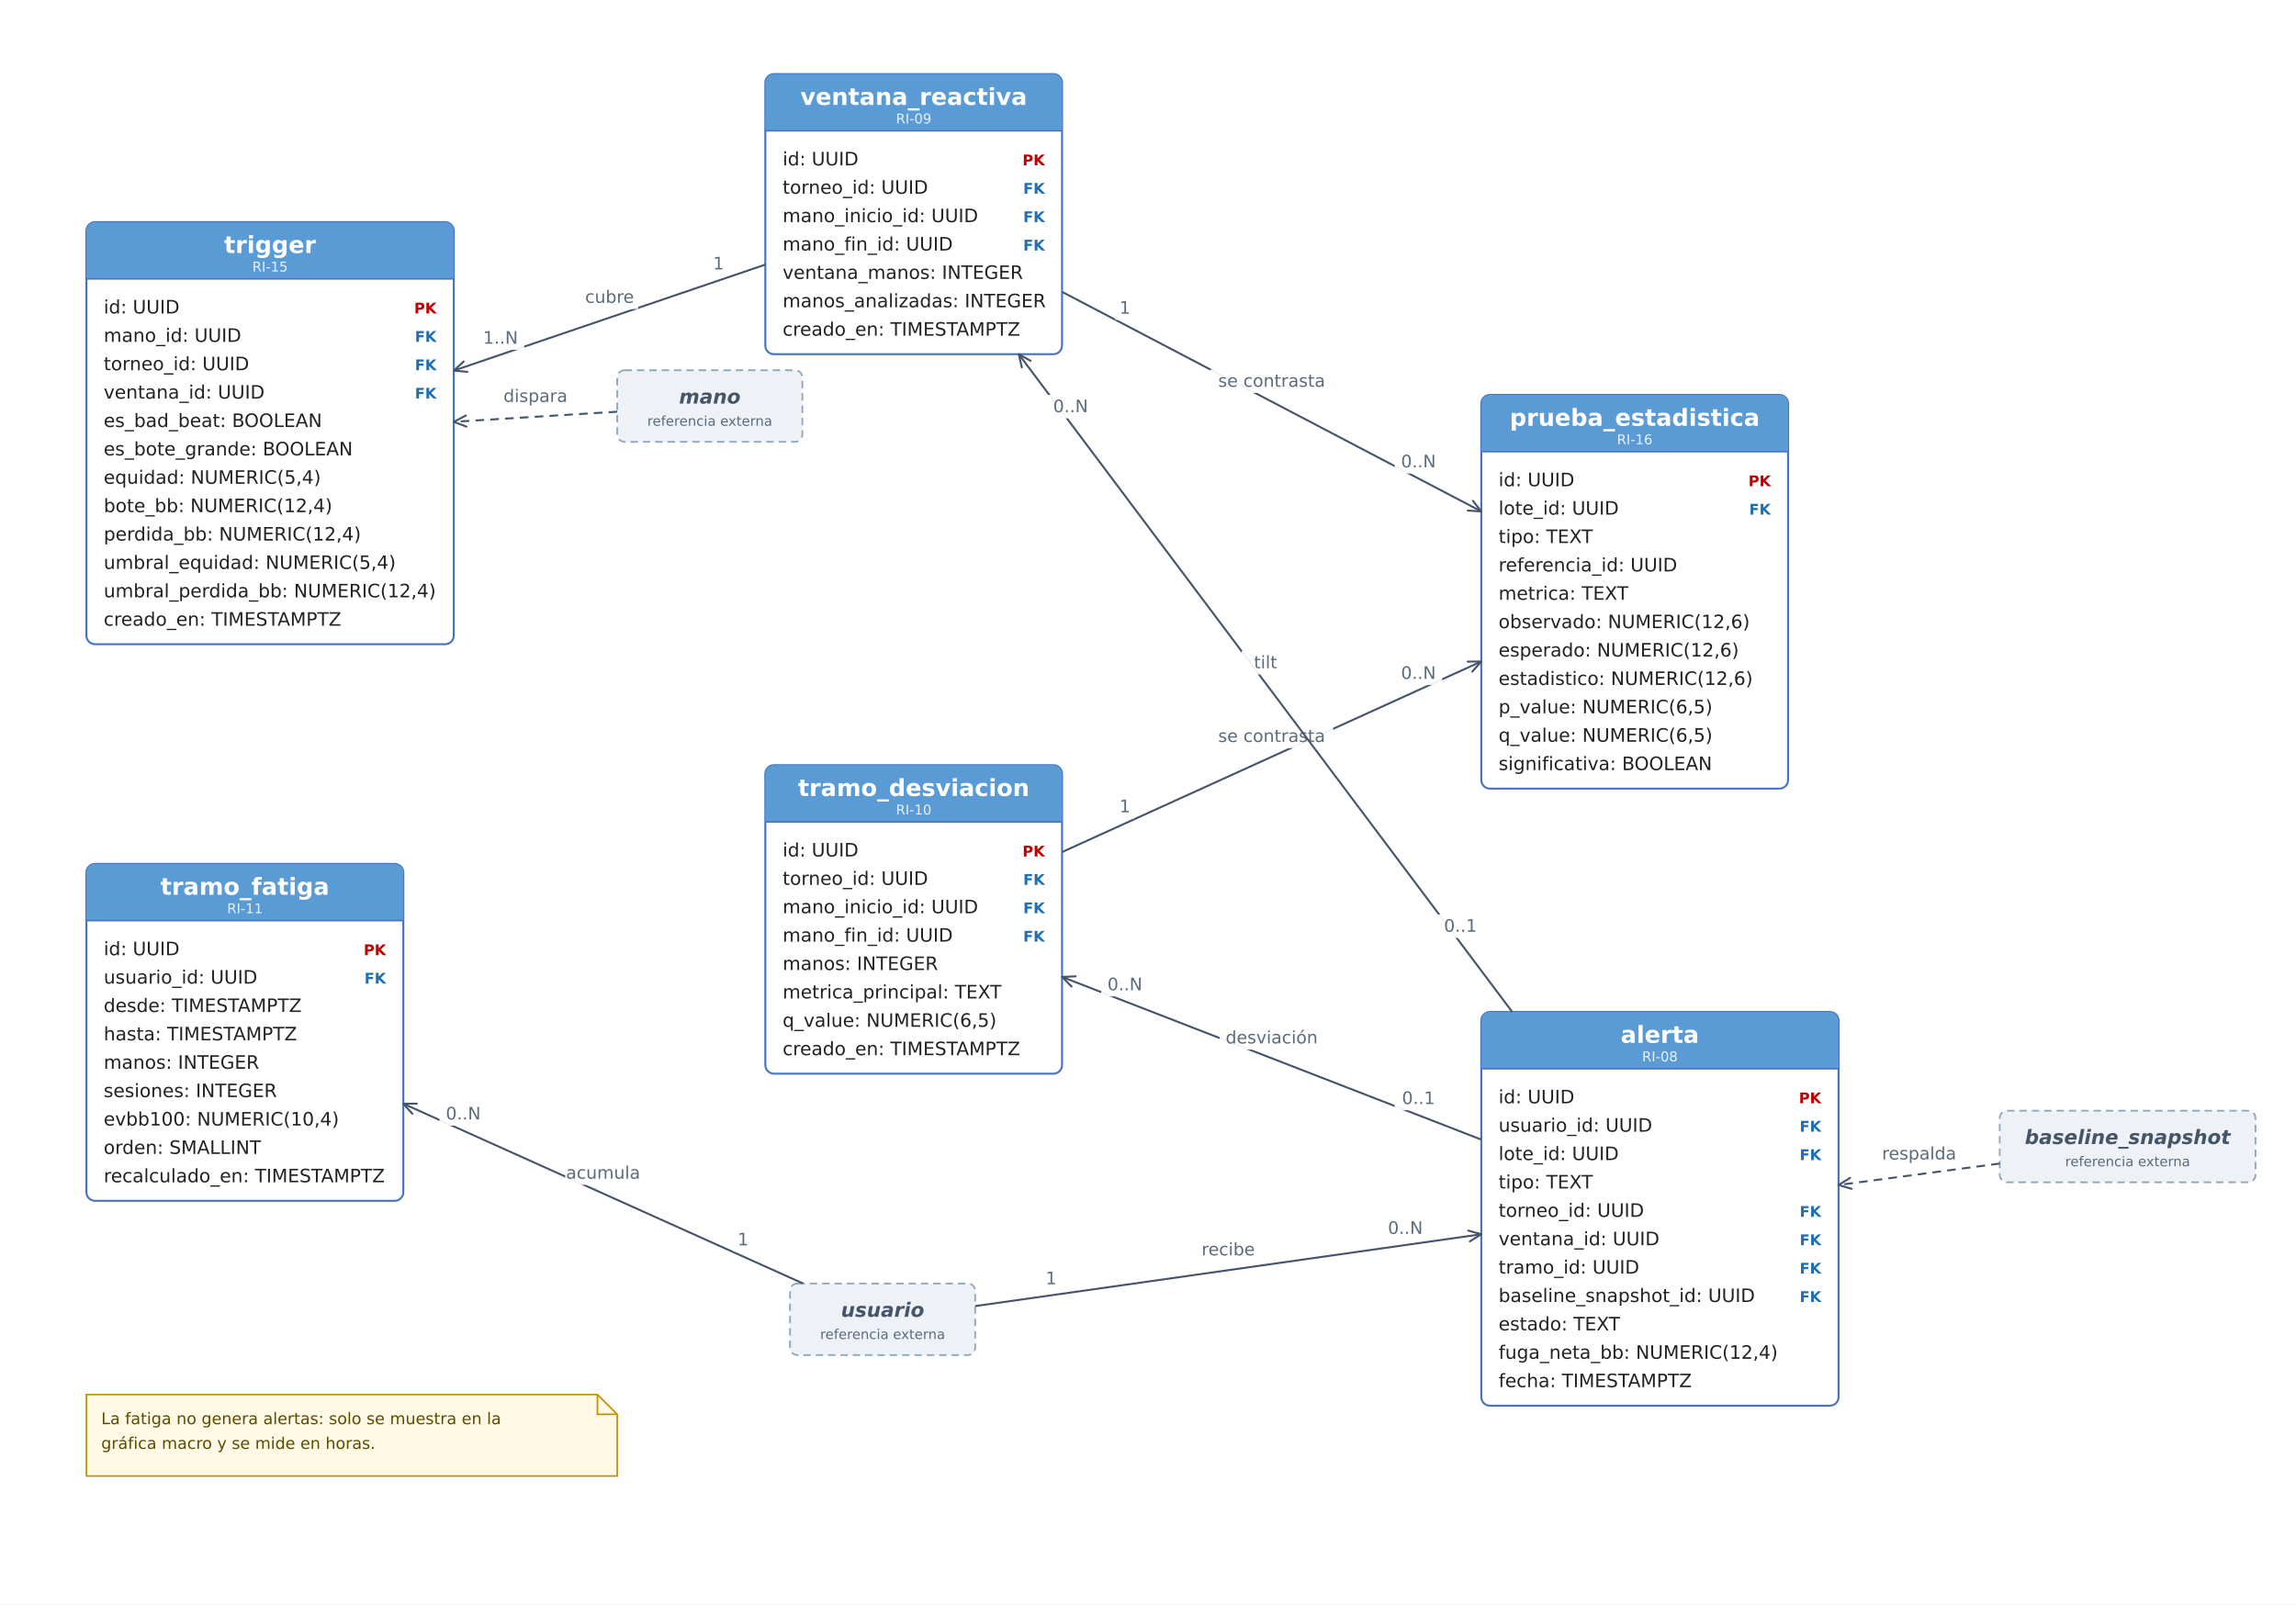
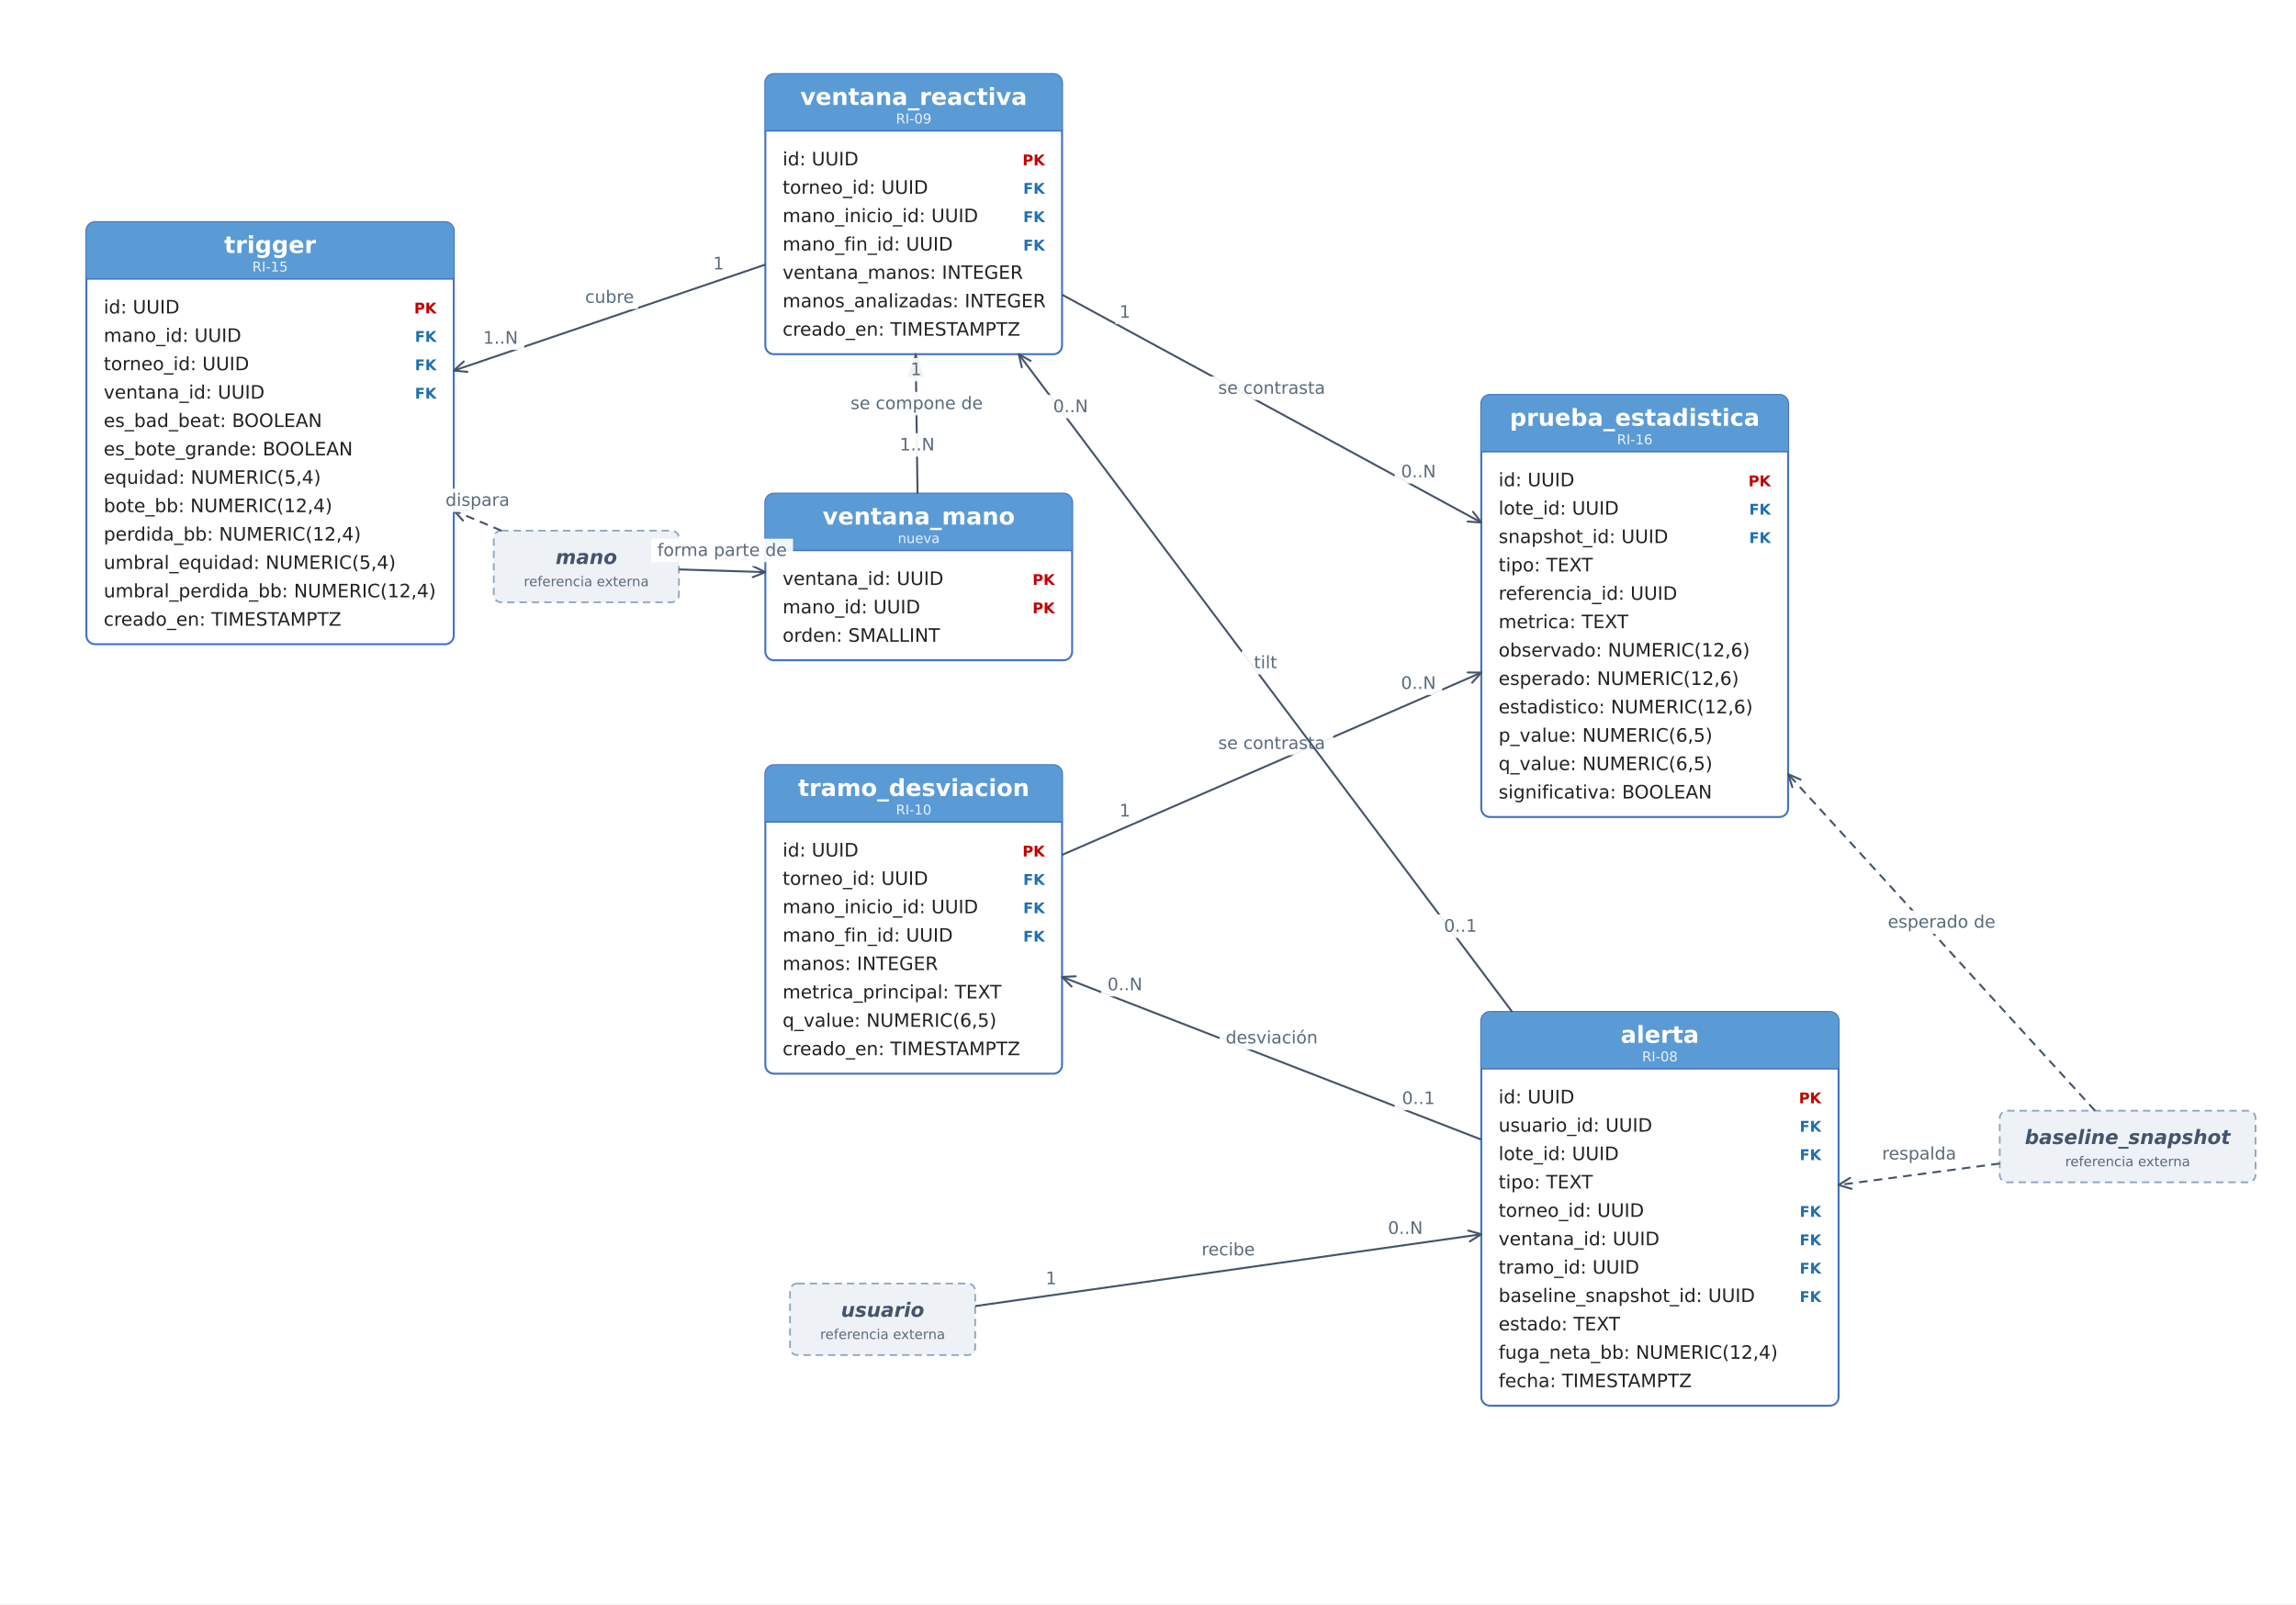
<svg xmlns="http://www.w3.org/2000/svg" width="1860" height="1300" viewBox="0 0 1860 1300">
  <rect width="1860" height="1300" fill="#FFFFFF" />
  <g>
    <rect x="620" y="60" width="240.375" height="227" rx="7" fill="#FFFFFF" stroke="#4472C4" stroke-width="1.6" />
    <rect x="620" y="60" width="240.375" height="46" rx="7" fill="#5B9BD5" />
    <rect x="620" y="99" width="240.375" height="7" fill="#5B9BD5" />
    <text x="740.2" y="85.0" font-family="DejaVu Sans" font-size="19" fill="#FFFFFF" font-weight="bold" text-anchor="middle">ventana_reactiva</text>
    <text x="740.2" y="100.0" font-family="DejaVu Sans" font-size="11" fill="#E8F1FA" text-anchor="middle">RI-09</text>
    <line x1="620" y1="106" x2="860.375" y2="106" stroke="#4472C4" stroke-width="1.2" />
    <text x="634.0" y="134.0" font-family="DejaVu Sans" font-size="15" fill="#222222" text-anchor="start">id: UUID</text>
    <text x="846.4" y="134.0" font-family="DejaVu Sans" font-size="12" fill="#C00000" font-weight="bold" text-anchor="end">PK</text>
    <text x="634.0" y="157.0" font-family="DejaVu Sans" font-size="15" fill="#222222" text-anchor="start">torneo_id: UUID</text>
    <text x="846.4" y="157.0" font-family="DejaVu Sans" font-size="12" fill="#1F6FB2" font-weight="bold" text-anchor="end">FK</text>
    <text x="634.0" y="180.0" font-family="DejaVu Sans" font-size="15" fill="#222222" text-anchor="start">mano_inicio_id: UUID</text>
    <text x="846.4" y="180.0" font-family="DejaVu Sans" font-size="12" fill="#1F6FB2" font-weight="bold" text-anchor="end">FK</text>
    <text x="634.0" y="203.0" font-family="DejaVu Sans" font-size="15" fill="#222222" text-anchor="start">mano_fin_id: UUID</text>
    <text x="846.4" y="203.0" font-family="DejaVu Sans" font-size="12" fill="#1F6FB2" font-weight="bold" text-anchor="end">FK</text>
    <text x="634.0" y="226.0" font-family="DejaVu Sans" font-size="15" fill="#222222" text-anchor="start">ventana_manos: INTEGER</text>
    <text x="634.0" y="249.0" font-family="DejaVu Sans" font-size="15" fill="#222222" text-anchor="start">manos_analizadas: INTEGER</text>
    <text x="634.0" y="272.0" font-family="DejaVu Sans" font-size="15" fill="#222222" text-anchor="start">creado_en: TIMESTAMPTZ</text>
+   </g>
+   <g>
+     <rect x="620" y="400" width="248.55" height="135" rx="7" fill="#FFFFFF" stroke="#4472C4" stroke-width="1.6" />
+     <rect x="620" y="400" width="248.55" height="46" rx="7" fill="#5B9BD5" />
+     <rect x="620" y="439" width="248.55" height="7" fill="#5B9BD5" />
+     <text x="744.3" y="425.0" font-family="DejaVu Sans" font-size="19" fill="#FFFFFF" font-weight="bold" text-anchor="middle">ventana_mano</text>
+     <text x="744.3" y="440.0" font-family="DejaVu Sans" font-size="11" fill="#E8F1FA" text-anchor="middle">nueva</text>
+     <line x1="620" y1="446" x2="868.55" y2="446" stroke="#4472C4" stroke-width="1.2" />
+     <text x="634.0" y="474.0" font-family="DejaVu Sans" font-size="15" fill="#222222" text-anchor="start">ventana_id: UUID</text>
+     <text x="854.5" y="474.0" font-family="DejaVu Sans" font-size="12" fill="#C00000" font-weight="bold" text-anchor="end">PK</text>
+     <text x="634.0" y="497.0" font-family="DejaVu Sans" font-size="15" fill="#222222" text-anchor="start">mano_id: UUID</text>
+     <text x="854.5" y="497.0" font-family="DejaVu Sans" font-size="12" fill="#C00000" font-weight="bold" text-anchor="end">PK</text>
+     <text x="634.0" y="520.0" font-family="DejaVu Sans" font-size="15" fill="#222222" text-anchor="start">orden: SMALLINT</text>
  </g>
  <g>
    <rect x="70" y="180" width="297.6" height="342" rx="7" fill="#FFFFFF" stroke="#4472C4" stroke-width="1.6" />
    <rect x="70" y="180" width="297.6" height="46" rx="7" fill="#5B9BD5" />
    <rect x="70" y="219" width="297.6" height="7" fill="#5B9BD5" />
    <text x="218.8" y="205.0" font-family="DejaVu Sans" font-size="19" fill="#FFFFFF" font-weight="bold" text-anchor="middle">trigger</text>
    <text x="218.8" y="220.0" font-family="DejaVu Sans" font-size="11" fill="#E8F1FA" text-anchor="middle">RI-15</text>
    <line x1="70" y1="226" x2="367.6" y2="226" stroke="#4472C4" stroke-width="1.2" />
    <text x="84.0" y="254.0" font-family="DejaVu Sans" font-size="15" fill="#222222" text-anchor="start">id: UUID</text>
    <text x="353.6" y="254.0" font-family="DejaVu Sans" font-size="12" fill="#C00000" font-weight="bold" text-anchor="end">PK</text>
    <text x="84.0" y="277.0" font-family="DejaVu Sans" font-size="15" fill="#222222" text-anchor="start">mano_id: UUID</text>
    <text x="353.6" y="277.0" font-family="DejaVu Sans" font-size="12" fill="#1F6FB2" font-weight="bold" text-anchor="end">FK</text>
    <text x="84.0" y="300.0" font-family="DejaVu Sans" font-size="15" fill="#222222" text-anchor="start">torneo_id: UUID</text>
    <text x="353.6" y="300.0" font-family="DejaVu Sans" font-size="12" fill="#1F6FB2" font-weight="bold" text-anchor="end">FK</text>
    <text x="84.0" y="323.0" font-family="DejaVu Sans" font-size="15" fill="#222222" text-anchor="start">ventana_id: UUID</text>
    <text x="353.6" y="323.0" font-family="DejaVu Sans" font-size="12" fill="#1F6FB2" font-weight="bold" text-anchor="end">FK</text>
    <text x="84.0" y="346.0" font-family="DejaVu Sans" font-size="15" fill="#222222" text-anchor="start">es_bad_beat: BOOLEAN</text>
    <text x="84.0" y="369.0" font-family="DejaVu Sans" font-size="15" fill="#222222" text-anchor="start">es_bote_grande: BOOLEAN</text>
    <text x="84.0" y="392.0" font-family="DejaVu Sans" font-size="15" fill="#222222" text-anchor="start">equidad: NUMERIC(5,4)</text>
    <text x="84.0" y="415.0" font-family="DejaVu Sans" font-size="15" fill="#222222" text-anchor="start">bote_bb: NUMERIC(12,4)</text>
    <text x="84.0" y="438.0" font-family="DejaVu Sans" font-size="15" fill="#222222" text-anchor="start">perdida_bb: NUMERIC(12,4)</text>
    <text x="84.0" y="461.0" font-family="DejaVu Sans" font-size="15" fill="#222222" text-anchor="start">umbral_equidad: NUMERIC(5,4)</text>
    <text x="84.0" y="484.0" font-family="DejaVu Sans" font-size="15" fill="#222222" text-anchor="start">umbral_perdida_bb: NUMERIC(12,4)</text>
    <text x="84.0" y="507.0" font-family="DejaVu Sans" font-size="15" fill="#222222" text-anchor="start">creado_en: TIMESTAMPTZ</text>
  </g>
  <g>
    <rect x="620" y="620" width="240.375" height="250" rx="7" fill="#FFFFFF" stroke="#4472C4" stroke-width="1.6" />
    <rect x="620" y="620" width="240.375" height="46" rx="7" fill="#5B9BD5" />
    <rect x="620" y="659" width="240.375" height="7" fill="#5B9BD5" />
    <text x="740.2" y="645.0" font-family="DejaVu Sans" font-size="19" fill="#FFFFFF" font-weight="bold" text-anchor="middle">tramo_desviacion</text>
    <text x="740.2" y="660.0" font-family="DejaVu Sans" font-size="11" fill="#E8F1FA" text-anchor="middle">RI-10</text>
    <line x1="620" y1="666" x2="860.375" y2="666" stroke="#4472C4" stroke-width="1.2" />
    <text x="634.0" y="694.0" font-family="DejaVu Sans" font-size="15" fill="#222222" text-anchor="start">id: UUID</text>
    <text x="846.4" y="694.0" font-family="DejaVu Sans" font-size="12" fill="#C00000" font-weight="bold" text-anchor="end">PK</text>
    <text x="634.0" y="717.0" font-family="DejaVu Sans" font-size="15" fill="#222222" text-anchor="start">torneo_id: UUID</text>
    <text x="846.4" y="717.0" font-family="DejaVu Sans" font-size="12" fill="#1F6FB2" font-weight="bold" text-anchor="end">FK</text>
    <text x="634.0" y="740.0" font-family="DejaVu Sans" font-size="15" fill="#222222" text-anchor="start">mano_inicio_id: UUID</text>
    <text x="846.4" y="740.0" font-family="DejaVu Sans" font-size="12" fill="#1F6FB2" font-weight="bold" text-anchor="end">FK</text>
    <text x="634.0" y="763.0" font-family="DejaVu Sans" font-size="15" fill="#222222" text-anchor="start">mano_fin_id: UUID</text>
    <text x="846.4" y="763.0" font-family="DejaVu Sans" font-size="12" fill="#1F6FB2" font-weight="bold" text-anchor="end">FK</text>
    <text x="634.0" y="786.0" font-family="DejaVu Sans" font-size="15" fill="#222222" text-anchor="start">manos: INTEGER</text>
    <text x="634.0" y="809.0" font-family="DejaVu Sans" font-size="15" fill="#222222" text-anchor="start">metrica_principal: TEXT</text>
    <text x="634.0" y="832.0" font-family="DejaVu Sans" font-size="15" fill="#222222" text-anchor="start">q_value: NUMERIC(6,5)</text>
    <text x="634.0" y="855.0" font-family="DejaVu Sans" font-size="15" fill="#222222" text-anchor="start">creado_en: TIMESTAMPTZ</text>
  </g>
  <g>
-     <rect x="1200" y="320" width="248.55" height="319" rx="7" fill="#FFFFFF" stroke="#4472C4" stroke-width="1.6" />
+     <rect x="1200" y="320" width="248.55" height="342" rx="7" fill="#FFFFFF" stroke="#4472C4" stroke-width="1.6" />
    <rect x="1200" y="320" width="248.55" height="46" rx="7" fill="#5B9BD5" />
    <rect x="1200" y="359" width="248.55" height="7" fill="#5B9BD5" />
    <text x="1324.3" y="345.0" font-family="DejaVu Sans" font-size="19" fill="#FFFFFF" font-weight="bold" text-anchor="middle">prueba_estadistica</text>
    <text x="1324.3" y="360.0" font-family="DejaVu Sans" font-size="11" fill="#E8F1FA" text-anchor="middle">RI-16</text>
    <line x1="1200" y1="366" x2="1448.55" y2="366" stroke="#4472C4" stroke-width="1.2" />
    <text x="1214.0" y="394.0" font-family="DejaVu Sans" font-size="15" fill="#222222" text-anchor="start">id: UUID</text>
    <text x="1434.5" y="394.0" font-family="DejaVu Sans" font-size="12" fill="#C00000" font-weight="bold" text-anchor="end">PK</text>
    <text x="1214.0" y="417.0" font-family="DejaVu Sans" font-size="15" fill="#222222" text-anchor="start">lote_id: UUID</text>
    <text x="1434.5" y="417.0" font-family="DejaVu Sans" font-size="12" fill="#1F6FB2" font-weight="bold" text-anchor="end">FK</text>
-     <text x="1214.0" y="440.0" font-family="DejaVu Sans" font-size="15" fill="#222222" text-anchor="start">tipo: TEXT</text>
-     <text x="1214.0" y="463.0" font-family="DejaVu Sans" font-size="15" fill="#222222" text-anchor="start">referencia_id: UUID</text>
-     <text x="1214.0" y="486.0" font-family="DejaVu Sans" font-size="15" fill="#222222" text-anchor="start">metrica: TEXT</text>
-     <text x="1214.0" y="509.0" font-family="DejaVu Sans" font-size="15" fill="#222222" text-anchor="start">observado: NUMERIC(12,6)</text>
-     <text x="1214.0" y="532.0" font-family="DejaVu Sans" font-size="15" fill="#222222" text-anchor="start">esperado: NUMERIC(12,6)</text>
-     <text x="1214.0" y="555.0" font-family="DejaVu Sans" font-size="15" fill="#222222" text-anchor="start">estadistico: NUMERIC(12,6)</text>
-     <text x="1214.0" y="578.0" font-family="DejaVu Sans" font-size="15" fill="#222222" text-anchor="start">p_value: NUMERIC(6,5)</text>
-     <text x="1214.0" y="601.0" font-family="DejaVu Sans" font-size="15" fill="#222222" text-anchor="start">q_value: NUMERIC(6,5)</text>
-     <text x="1214.0" y="624.0" font-family="DejaVu Sans" font-size="15" fill="#222222" text-anchor="start">significativa: BOOLEAN</text>
+     <text x="1214.0" y="440.0" font-family="DejaVu Sans" font-size="15" fill="#222222" text-anchor="start">snapshot_id: UUID</text>
+     <text x="1434.5" y="440.0" font-family="DejaVu Sans" font-size="12" fill="#1F6FB2" font-weight="bold" text-anchor="end">FK</text>
+     <text x="1214.0" y="463.0" font-family="DejaVu Sans" font-size="15" fill="#222222" text-anchor="start">tipo: TEXT</text>
+     <text x="1214.0" y="486.0" font-family="DejaVu Sans" font-size="15" fill="#222222" text-anchor="start">referencia_id: UUID</text>
+     <text x="1214.0" y="509.0" font-family="DejaVu Sans" font-size="15" fill="#222222" text-anchor="start">metrica: TEXT</text>
+     <text x="1214.0" y="532.0" font-family="DejaVu Sans" font-size="15" fill="#222222" text-anchor="start">observado: NUMERIC(12,6)</text>
+     <text x="1214.0" y="555.0" font-family="DejaVu Sans" font-size="15" fill="#222222" text-anchor="start">esperado: NUMERIC(12,6)</text>
+     <text x="1214.0" y="578.0" font-family="DejaVu Sans" font-size="15" fill="#222222" text-anchor="start">estadistico: NUMERIC(12,6)</text>
+     <text x="1214.0" y="601.0" font-family="DejaVu Sans" font-size="15" fill="#222222" text-anchor="start">p_value: NUMERIC(6,5)</text>
+     <text x="1214.0" y="624.0" font-family="DejaVu Sans" font-size="15" fill="#222222" text-anchor="start">q_value: NUMERIC(6,5)</text>
+     <text x="1214.0" y="647.0" font-family="DejaVu Sans" font-size="15" fill="#222222" text-anchor="start">significativa: BOOLEAN</text>
  </g>
  <g>
    <rect x="1200" y="820" width="289.425" height="319" rx="7" fill="#FFFFFF" stroke="#4472C4" stroke-width="1.6" />
    <rect x="1200" y="820" width="289.425" height="46" rx="7" fill="#5B9BD5" />
    <rect x="1200" y="859" width="289.425" height="7" fill="#5B9BD5" />
    <text x="1344.7" y="845.0" font-family="DejaVu Sans" font-size="19" fill="#FFFFFF" font-weight="bold" text-anchor="middle">alerta</text>
    <text x="1344.7" y="860.0" font-family="DejaVu Sans" font-size="11" fill="#E8F1FA" text-anchor="middle">RI-08</text>
    <line x1="1200" y1="866" x2="1489.425" y2="866" stroke="#4472C4" stroke-width="1.2" />
    <text x="1214.0" y="894.0" font-family="DejaVu Sans" font-size="15" fill="#222222" text-anchor="start">id: UUID</text>
    <text x="1475.4" y="894.0" font-family="DejaVu Sans" font-size="12" fill="#C00000" font-weight="bold" text-anchor="end">PK</text>
    <text x="1214.0" y="917.0" font-family="DejaVu Sans" font-size="15" fill="#222222" text-anchor="start">usuario_id: UUID</text>
    <text x="1475.4" y="917.0" font-family="DejaVu Sans" font-size="12" fill="#1F6FB2" font-weight="bold" text-anchor="end">FK</text>
    <text x="1214.0" y="940.0" font-family="DejaVu Sans" font-size="15" fill="#222222" text-anchor="start">lote_id: UUID</text>
    <text x="1475.4" y="940.0" font-family="DejaVu Sans" font-size="12" fill="#1F6FB2" font-weight="bold" text-anchor="end">FK</text>
    <text x="1214.0" y="963.0" font-family="DejaVu Sans" font-size="15" fill="#222222" text-anchor="start">tipo: TEXT</text>
    <text x="1214.0" y="986.0" font-family="DejaVu Sans" font-size="15" fill="#222222" text-anchor="start">torneo_id: UUID</text>
    <text x="1475.4" y="986.0" font-family="DejaVu Sans" font-size="12" fill="#1F6FB2" font-weight="bold" text-anchor="end">FK</text>
    <text x="1214.0" y="1009.0" font-family="DejaVu Sans" font-size="15" fill="#222222" text-anchor="start">ventana_id: UUID</text>
    <text x="1475.4" y="1009.0" font-family="DejaVu Sans" font-size="12" fill="#1F6FB2" font-weight="bold" text-anchor="end">FK</text>
    <text x="1214.0" y="1032.0" font-family="DejaVu Sans" font-size="15" fill="#222222" text-anchor="start">tramo_id: UUID</text>
    <text x="1475.4" y="1032.0" font-family="DejaVu Sans" font-size="12" fill="#1F6FB2" font-weight="bold" text-anchor="end">FK</text>
    <text x="1214.0" y="1055.0" font-family="DejaVu Sans" font-size="15" fill="#222222" text-anchor="start">baseline_snapshot_id: UUID</text>
    <text x="1475.4" y="1055.0" font-family="DejaVu Sans" font-size="12" fill="#1F6FB2" font-weight="bold" text-anchor="end">FK</text>
    <text x="1214.0" y="1078.0" font-family="DejaVu Sans" font-size="15" fill="#222222" text-anchor="start">estado: TEXT</text>
    <text x="1214.0" y="1101.0" font-family="DejaVu Sans" font-size="15" fill="#222222" text-anchor="start">fuga_neta_bb: NUMERIC(12,4)</text>
    <text x="1214.0" y="1124.0" font-family="DejaVu Sans" font-size="15" fill="#222222" text-anchor="start">fecha: TIMESTAMPTZ</text>
  </g>
  <g>
-     <rect x="70" y="700" width="256.725" height="273" rx="7" fill="#FFFFFF" stroke="#4472C4" stroke-width="1.6" />
-     <rect x="70" y="700" width="256.725" height="46" rx="7" fill="#5B9BD5" />
-     <rect x="70" y="739" width="256.725" height="7" fill="#5B9BD5" />
-     <text x="198.4" y="725.0" font-family="DejaVu Sans" font-size="19" fill="#FFFFFF" font-weight="bold" text-anchor="middle">tramo_fatiga</text>
-     <text x="198.4" y="740.0" font-family="DejaVu Sans" font-size="11" fill="#E8F1FA" text-anchor="middle">RI-11</text>
-     <line x1="70" y1="746" x2="326.725" y2="746" stroke="#4472C4" stroke-width="1.2" />
-     <text x="84.0" y="774.0" font-family="DejaVu Sans" font-size="15" fill="#222222" text-anchor="start">id: UUID</text>
-     <text x="312.7" y="774.0" font-family="DejaVu Sans" font-size="12" fill="#C00000" font-weight="bold" text-anchor="end">PK</text>
-     <text x="84.0" y="797.0" font-family="DejaVu Sans" font-size="15" fill="#222222" text-anchor="start">usuario_id: UUID</text>
-     <text x="312.7" y="797.0" font-family="DejaVu Sans" font-size="12" fill="#1F6FB2" font-weight="bold" text-anchor="end">FK</text>
-     <text x="84.0" y="820.0" font-family="DejaVu Sans" font-size="15" fill="#222222" text-anchor="start">desde: TIMESTAMPTZ</text>
-     <text x="84.0" y="843.0" font-family="DejaVu Sans" font-size="15" fill="#222222" text-anchor="start">hasta: TIMESTAMPTZ</text>
-     <text x="84.0" y="866.0" font-family="DejaVu Sans" font-size="15" fill="#222222" text-anchor="start">manos: INTEGER</text>
-     <text x="84.0" y="889.0" font-family="DejaVu Sans" font-size="15" fill="#222222" text-anchor="start">sesiones: INTEGER</text>
-     <text x="84.0" y="912.0" font-family="DejaVu Sans" font-size="15" fill="#222222" text-anchor="start">evbb100: NUMERIC(10,4)</text>
-     <text x="84.0" y="935.0" font-family="DejaVu Sans" font-size="15" fill="#222222" text-anchor="start">orden: SMALLINT</text>
-     <text x="84.0" y="958.0" font-family="DejaVu Sans" font-size="15" fill="#222222" text-anchor="start">recalculado_en: TIMESTAMPTZ</text>
-   </g>
-   <g>
    <rect x="640" y="1040" width="150" height="58" rx="6" fill="#EEF2F6" stroke="#8FA6BF" stroke-width="1.4" stroke-dasharray="6 4" />
    <text x="715.0" y="1067.0" font-family="DejaVu Sans" font-size="16" fill="#44546A" font-weight="bold" font-style="italic" text-anchor="middle">usuario</text>
    <text x="715.0" y="1085.0" font-family="DejaVu Sans" font-size="11" fill="#5A6B7B" text-anchor="middle">referencia externa</text>
  </g>
  <g>
-     <rect x="500" y="300" width="150" height="58" rx="6" fill="#EEF2F6" stroke="#8FA6BF" stroke-width="1.4" stroke-dasharray="6 4" />
-     <text x="575.0" y="327.0" font-family="DejaVu Sans" font-size="16" fill="#44546A" font-weight="bold" font-style="italic" text-anchor="middle">mano</text>
-     <text x="575.0" y="345.0" font-family="DejaVu Sans" font-size="11" fill="#5A6B7B" text-anchor="middle">referencia externa</text>
+     <rect x="400" y="430" width="150" height="58" rx="6" fill="#EEF2F6" stroke="#8FA6BF" stroke-width="1.4" stroke-dasharray="6 4" />
+     <text x="475.0" y="457.0" font-family="DejaVu Sans" font-size="16" fill="#44546A" font-weight="bold" font-style="italic" text-anchor="middle">mano</text>
+     <text x="475.0" y="475.0" font-family="DejaVu Sans" font-size="11" fill="#5A6B7B" text-anchor="middle">referencia externa</text>
  </g>
  <g>
    <rect x="1620" y="900" width="207.2" height="58" rx="6" fill="#EEF2F6" stroke="#8FA6BF" stroke-width="1.4" stroke-dasharray="6 4" />
    <text x="1723.6" y="927.0" font-family="DejaVu Sans" font-size="16" fill="#44546A" font-weight="bold" font-style="italic" text-anchor="middle">baseline_snapshot</text>
    <text x="1723.6" y="945.0" font-family="DejaVu Sans" font-size="11" fill="#5A6B7B" text-anchor="middle">referencia externa</text>
  </g>
  <line x1="620.0" y1="214.4" x2="367.6" y2="300.3" stroke="#44546A" stroke-width="1.6" />
  <path d="M 367.6 300.3 L 378.6 301.3 M 367.6 300.3 L 375.7 292.9" fill="none" stroke="#44546A" stroke-width="1.6" stroke-linecap="round" />
  <rect x="574.3" y="204.3" width="15.6" height="19" fill="#FFFFFF" fill-opacity="0.92" />
  <text x="582.1" y="218.3" font-family="DejaVu Sans" font-size="14" fill="#5A6B7B" text-anchor="middle">1</text>
  <rect x="386.2" y="264.5" width="38.5" height="19" fill="#FFFFFF" fill-opacity="0.92" />
  <text x="405.5" y="278.5" font-family="DejaVu Sans" font-size="14" fill="#5A6B7B" text-anchor="middle">1..N</text>
  <rect x="470.7" y="231.4" width="46.2" height="19" fill="#FFFFFF" fill-opacity="0.92" />
  <text x="493.8" y="245.4" font-family="DejaVu Sans" font-size="14" fill="#5A6B7B" text-anchor="middle">cubre</text>
-   <line x1="500.0" y1="333.6" x2="367.6" y2="341.8" stroke="#44546A" stroke-width="1.6" stroke-dasharray="7 5" />
-   <path d="M 367.6 341.8 L 377.9 345.7 M 367.6 341.8 L 377.4 336.7" fill="none" stroke="#44546A" stroke-width="1.6" stroke-linecap="round" />
-   <rect x="403.1" y="311.7" width="61.4" height="19" fill="#FFFFFF" fill-opacity="0.92" />
-   <text x="433.8" y="325.7" font-family="DejaVu Sans" font-size="14" fill="#5A6B7B" text-anchor="middle">dispara</text>
-   <line x1="860.4" y1="236.5" x2="1200.0" y2="414.4" stroke="#44546A" stroke-width="1.6" />
-   <path d="M 1200.0 414.4 L 1193.2 405.8 M 1200.0 414.4 L 1189.0 413.7" fill="none" stroke="#44546A" stroke-width="1.6" stroke-linecap="round" />
-   <rect x="903.5" y="240.2" width="15.6" height="19" fill="#FFFFFF" fill-opacity="0.92" />
-   <text x="911.3" y="254.2" font-family="DejaVu Sans" font-size="14" fill="#5A6B7B" text-anchor="middle">1</text>
-   <rect x="1129.8" y="364.7" width="38.5" height="19" fill="#FFFFFF" fill-opacity="0.92" />
-   <text x="1149.1" y="378.7" font-family="DejaVu Sans" font-size="14" fill="#5A6B7B" text-anchor="middle">0..N</text>
-   <rect x="980.4" y="299.4" width="99.6" height="19" fill="#FFFFFF" fill-opacity="0.92" />
-   <text x="1030.2" y="313.4" font-family="DejaVu Sans" font-size="14" fill="#5A6B7B" text-anchor="middle">se contrasta</text>
-   <line x1="860.4" y1="690.4" x2="1200.0" y2="536.0" stroke="#44546A" stroke-width="1.6" />
-   <path d="M 1200.0 536.0 L 1189.0 536.1 M 1200.0 536.0 L 1192.7 544.2" fill="none" stroke="#44546A" stroke-width="1.6" stroke-linecap="round" />
-   <rect x="903.5" y="644.2" width="15.6" height="19" fill="#FFFFFF" fill-opacity="0.92" />
-   <text x="911.3" y="658.2" font-family="DejaVu Sans" font-size="14" fill="#5A6B7B" text-anchor="middle">1</text>
-   <rect x="1129.8" y="536.1" width="38.5" height="19" fill="#FFFFFF" fill-opacity="0.92" />
-   <text x="1149.1" y="550.1" font-family="DejaVu Sans" font-size="14" fill="#5A6B7B" text-anchor="middle">0..N</text>
-   <rect x="980.4" y="587.2" width="99.6" height="19" fill="#FFFFFF" fill-opacity="0.92" />
-   <text x="1030.2" y="601.2" font-family="DejaVu Sans" font-size="14" fill="#5A6B7B" text-anchor="middle">se contrasta</text>
+   <line x1="741.8" y1="287.0" x2="743.3" y2="400.0" stroke="#44546A" stroke-width="1.6" />
+   <path d="M 741.8 287.0 L 736.0 305.1 L 742.0 305.0 L 748.0 304.9 Z" fill="#44546A" stroke="#44546A" stroke-width="1" />
+   <rect x="734.3" y="290.0" width="15.6" height="19" fill="#FFFFFF" fill-opacity="0.92" />
+   <text x="742.1" y="304.0" font-family="DejaVu Sans" font-size="14" fill="#5A6B7B" text-anchor="middle">1</text>
+   <rect x="723.7" y="351.0" width="38.5" height="19" fill="#FFFFFF" fill-opacity="0.92" />
+   <text x="743.0" y="365.0" font-family="DejaVu Sans" font-size="14" fill="#5A6B7B" text-anchor="middle">1..N</text>
+   <rect x="689.0" y="317.5" width="107.2" height="19" fill="#FFFFFF" fill-opacity="0.92" />
+   <text x="742.6" y="331.5" font-family="DejaVu Sans" font-size="14" fill="#5A6B7B" text-anchor="middle">se compone de</text>
+   <line x1="550.0" y1="461.4" x2="620.0" y2="463.6" stroke="#44546A" stroke-width="1.6" />
+   <path d="M 620.0 463.6 L 610.1 458.8 M 620.0 463.6 L 609.8 467.7" fill="none" stroke="#44546A" stroke-width="1.6" stroke-linecap="round" />
+   <rect x="568.2" y="439.2" width="15.6" height="19" fill="#FFFFFF" fill-opacity="0.92" />
+   <text x="576.0" y="453.2" font-family="DejaVu Sans" font-size="14" fill="#5A6B7B" text-anchor="middle">1</text>
+   <rect x="574.8" y="439.8" width="38.5" height="19" fill="#FFFFFF" fill-opacity="0.92" />
+   <text x="594.0" y="453.8" font-family="DejaVu Sans" font-size="14" fill="#5A6B7B" text-anchor="middle">0..1</text>
+   <rect x="527.6" y="436.5" width="114.8" height="19" fill="#FFFFFF" fill-opacity="0.92" />
+   <text x="585.0" y="450.5" font-family="DejaVu Sans" font-size="14" fill="#5A6B7B" text-anchor="middle">forma parte de</text>
+   <line x1="406.2" y1="430.0" x2="367.6" y2="413.7" stroke="#44546A" stroke-width="1.6" stroke-dasharray="7 5" />
+   <path d="M 367.6 413.7 L 375.1 421.8 M 367.6 413.7 L 378.6 413.5" fill="none" stroke="#44546A" stroke-width="1.6" stroke-linecap="round" />
+   <rect x="356.2" y="395.9" width="61.4" height="19" fill="#FFFFFF" fill-opacity="0.92" />
+   <text x="386.9" y="409.9" font-family="DejaVu Sans" font-size="14" fill="#5A6B7B" text-anchor="middle">dispara</text>
+   <line x1="860.4" y1="238.8" x2="1200.0" y2="423.4" stroke="#44546A" stroke-width="1.6" />
+   <path d="M 1200.0 423.4 L 1193.3 414.7 M 1200.0 423.4 L 1189.0 422.6" fill="none" stroke="#44546A" stroke-width="1.6" stroke-linecap="round" />
+   <rect x="903.5" y="243.5" width="15.6" height="19" fill="#FFFFFF" fill-opacity="0.92" />
+   <text x="911.3" y="257.5" font-family="DejaVu Sans" font-size="14" fill="#5A6B7B" text-anchor="middle">1</text>
+   <rect x="1129.8" y="372.8" width="38.5" height="19" fill="#FFFFFF" fill-opacity="0.92" />
+   <text x="1149.1" y="386.8" font-family="DejaVu Sans" font-size="14" fill="#5A6B7B" text-anchor="middle">0..N</text>
+   <rect x="980.4" y="305.1" width="99.6" height="19" fill="#FFFFFF" fill-opacity="0.92" />
+   <text x="1030.2" y="319.1" font-family="DejaVu Sans" font-size="14" fill="#5A6B7B" text-anchor="middle">se contrasta</text>
+   <line x1="860.4" y1="692.7" x2="1200.0" y2="545.0" stroke="#44546A" stroke-width="1.6" />
+   <path d="M 1200.0 545.0 L 1189.0 544.9 M 1200.0 545.0 L 1192.6 553.2" fill="none" stroke="#44546A" stroke-width="1.6" stroke-linecap="round" />
+   <rect x="903.5" y="647.6" width="15.6" height="19" fill="#FFFFFF" fill-opacity="0.92" />
+   <text x="911.3" y="661.6" font-family="DejaVu Sans" font-size="14" fill="#5A6B7B" text-anchor="middle">1</text>
+   <rect x="1129.8" y="544.2" width="38.5" height="19" fill="#FFFFFF" fill-opacity="0.92" />
+   <text x="1149.1" y="558.2" font-family="DejaVu Sans" font-size="14" fill="#5A6B7B" text-anchor="middle">0..N</text>
+   <rect x="980.4" y="592.9" width="99.6" height="19" fill="#FFFFFF" fill-opacity="0.92" />
+   <text x="1030.2" y="606.9" font-family="DejaVu Sans" font-size="14" fill="#5A6B7B" text-anchor="middle">se contrasta</text>
  <line x1="1620.0" y1="942.8" x2="1489.4" y2="960.2" stroke="#44546A" stroke-width="1.6" stroke-dasharray="7 5" />
  <path d="M 1489.4 960.2 L 1500.0 963.3 M 1489.4 960.2 L 1498.8 954.4" fill="none" stroke="#44546A" stroke-width="1.6" stroke-linecap="round" />
  <rect x="1520.2" y="925.5" width="69.0" height="19" fill="#FFFFFF" fill-opacity="0.92" />
  <text x="1554.7" y="939.5" font-family="DejaVu Sans" font-size="14" fill="#5A6B7B" text-anchor="middle">respalda</text>
+   <line x1="1697.2" y1="900.0" x2="1448.6" y2="627.3" stroke="#44546A" stroke-width="1.6" stroke-dasharray="7 5" />
+   <path d="M 1448.6 627.3 L 1452.0 637.8 M 1448.6 627.3 L 1458.6 631.7" fill="none" stroke="#44546A" stroke-width="1.6" stroke-linecap="round" />
+   <rect x="1526.9" y="737.7" width="91.9" height="19" fill="#FFFFFF" fill-opacity="0.92" />
+   <text x="1572.9" y="751.7" font-family="DejaVu Sans" font-size="14" fill="#5A6B7B" text-anchor="middle">esperado de</text>
  <line x1="1225.1" y1="820.0" x2="825.3" y2="287.0" stroke="#44546A" stroke-width="1.6" />
  <path d="M 825.3 287.0 L 827.8 297.7 M 825.3 287.0 L 834.9 292.4" fill="none" stroke="#44546A" stroke-width="1.6" stroke-linecap="round" />
  <rect x="1163.8" y="741.0" width="38.5" height="19" fill="#FFFFFF" fill-opacity="0.92" />
  <text x="1183.1" y="755.0" font-family="DejaVu Sans" font-size="14" fill="#5A6B7B" text-anchor="middle">0..1</text>
  <rect x="848.1" y="320.0" width="38.5" height="19" fill="#FFFFFF" fill-opacity="0.92" />
  <text x="867.3" y="334.0" font-family="DejaVu Sans" font-size="14" fill="#5A6B7B" text-anchor="middle">0..N</text>
  <rect x="1005.9" y="527.5" width="38.5" height="19" fill="#FFFFFF" fill-opacity="0.92" />
  <text x="1025.2" y="541.5" font-family="DejaVu Sans" font-size="14" fill="#5A6B7B" text-anchor="middle">tilt</text>
  <line x1="1200.0" y1="923.4" x2="860.4" y2="791.6" stroke="#44546A" stroke-width="1.6" />
  <path d="M 860.4 791.6 L 868.1 799.4 M 860.4 791.6 L 871.4 791.1" fill="none" stroke="#44546A" stroke-width="1.6" stroke-linecap="round" />
  <rect x="1129.8" y="880.6" width="38.5" height="19" fill="#FFFFFF" fill-opacity="0.92" />
  <text x="1149.1" y="894.6" font-family="DejaVu Sans" font-size="14" fill="#5A6B7B" text-anchor="middle">0..1</text>
  <rect x="892.1" y="788.4" width="38.5" height="19" fill="#FFFFFF" fill-opacity="0.92" />
  <text x="911.3" y="802.4" font-family="DejaVu Sans" font-size="14" fill="#5A6B7B" text-anchor="middle">0..N</text>
  <rect x="988.0" y="831.5" width="84.3" height="19" fill="#FFFFFF" fill-opacity="0.92" />
  <text x="1030.2" y="845.5" font-family="DejaVu Sans" font-size="14" fill="#5A6B7B" text-anchor="middle">desviación</text>
  <line x1="790.0" y1="1058.3" x2="1200.0" y2="1000.1" stroke="#44546A" stroke-width="1.6" />
  <path d="M 1200.0 1000.1 L 1189.4 997.1 M 1200.0 1000.1 L 1190.7 1005.9" fill="none" stroke="#44546A" stroke-width="1.6" stroke-linecap="round" />
  <rect x="843.7" y="1026.6" width="15.6" height="19" fill="#FFFFFF" fill-opacity="0.92" />
  <text x="851.5" y="1040.6" font-family="DejaVu Sans" font-size="14" fill="#5A6B7B" text-anchor="middle">1</text>
  <rect x="1119.2" y="985.8" width="38.5" height="19" fill="#FFFFFF" fill-opacity="0.92" />
  <text x="1138.5" y="999.8" font-family="DejaVu Sans" font-size="14" fill="#5A6B7B" text-anchor="middle">0..N</text>
  <rect x="968.1" y="1003.2" width="53.8" height="19" fill="#FFFFFF" fill-opacity="0.92" />
  <text x="995.0" y="1017.2" font-family="DejaVu Sans" font-size="14" fill="#5A6B7B" text-anchor="middle">recibe</text>
-   <line x1="650.6" y1="1040.0" x2="326.7" y2="894.3" stroke="#44546A" stroke-width="1.6" />
-   <path d="M 326.7 894.3 L 334.1 902.5 M 326.7 894.3 L 337.7 894.3" fill="none" stroke="#44546A" stroke-width="1.6" stroke-linecap="round" />
-   <rect x="594.2" y="995.1" width="15.6" height="19" fill="#FFFFFF" fill-opacity="0.92" />
-   <text x="602.0" y="1009.1" font-family="DejaVu Sans" font-size="14" fill="#5A6B7B" text-anchor="middle">1</text>
-   <rect x="356.0" y="893.1" width="38.5" height="19" fill="#FFFFFF" fill-opacity="0.92" />
-   <text x="375.3" y="907.1" font-family="DejaVu Sans" font-size="14" fill="#5A6B7B" text-anchor="middle">0..N</text>
-   <rect x="457.9" y="941.1" width="61.4" height="19" fill="#FFFFFF" fill-opacity="0.92" />
-   <text x="488.6" y="955.1" font-family="DejaVu Sans" font-size="14" fill="#5A6B7B" text-anchor="middle">acumula</text>
-   <g>
-     <path d="M 70 1130 L 484 1130 L 500 1146 L 500 1196 L 70 1196 Z" fill="#FFF9E6" stroke="#BF9000" stroke-width="1.3" />
-     <path d="M 484 1130 L 484 1146 L 500 1146" fill="none" stroke="#BF9000" stroke-width="1.3" />
-     <text x="82.0" y="1154.0" font-family="DejaVu Sans" font-size="13" fill="#5C4A00" text-anchor="start">La fatiga no genera alertas: solo se muestra en la</text>
-     <text x="82.0" y="1174.0" font-family="DejaVu Sans" font-size="13" fill="#5C4A00" text-anchor="start">gráfica macro y se mide en horas.</text>
-   </g>
</svg>
